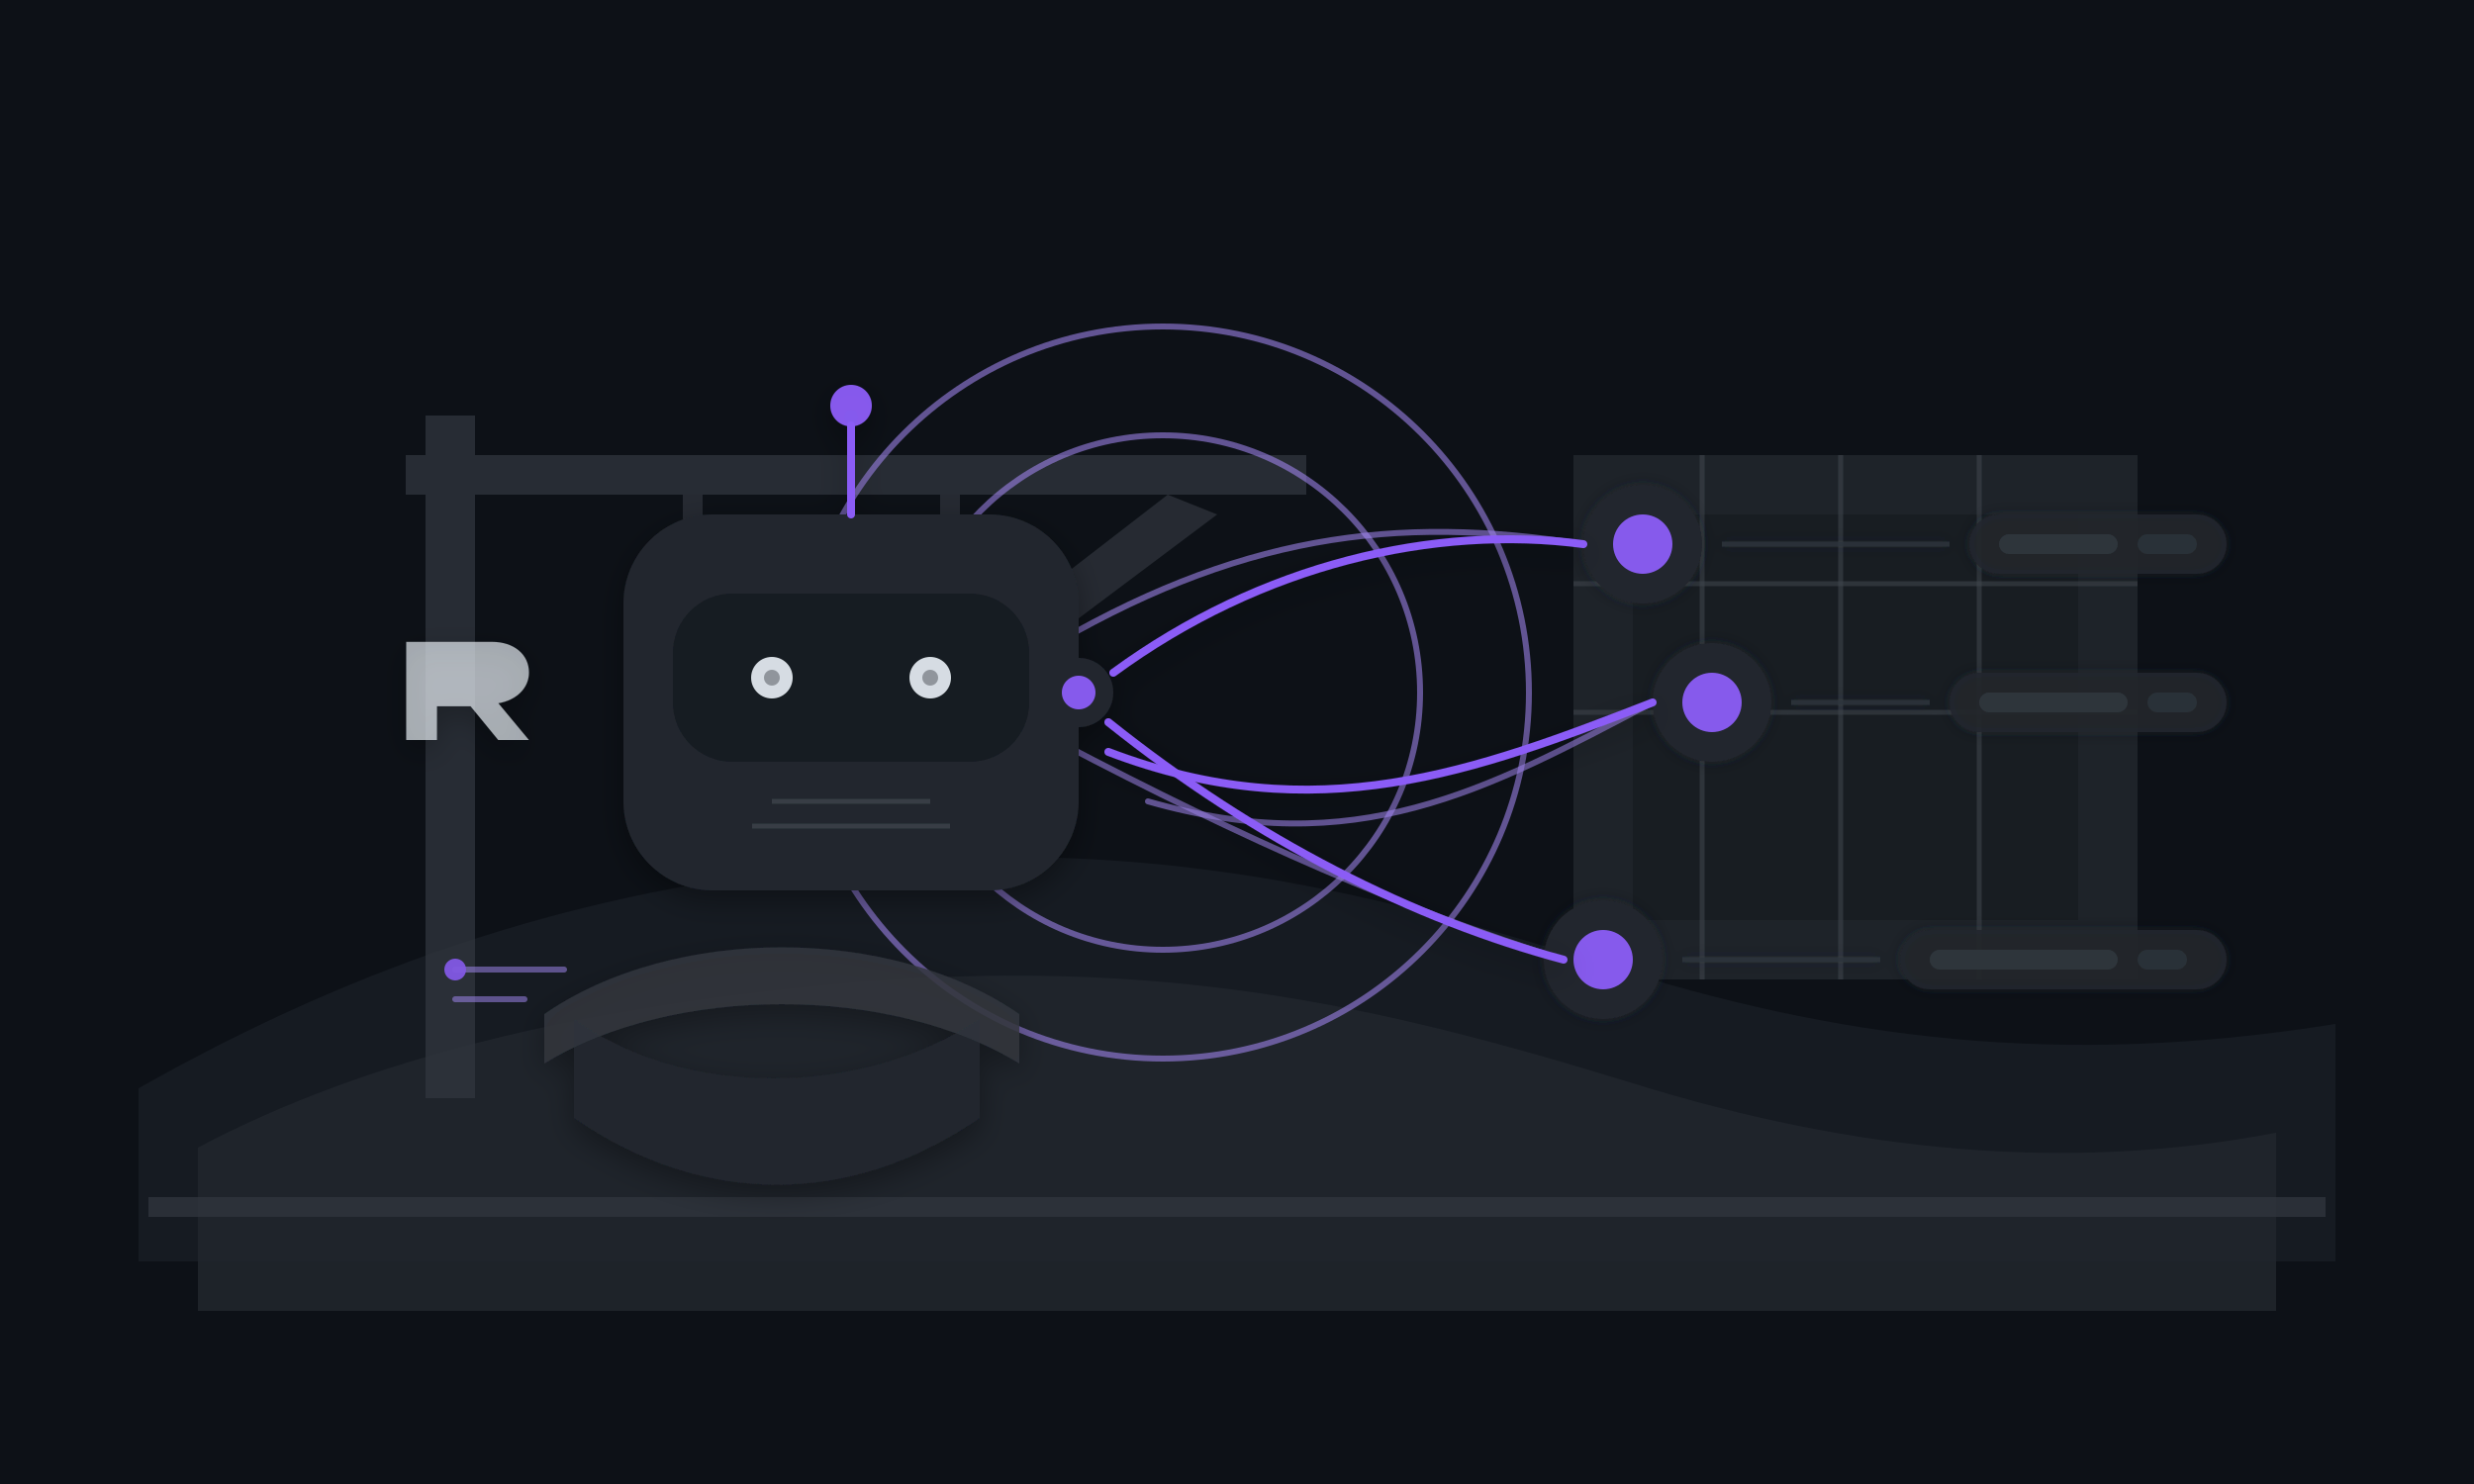
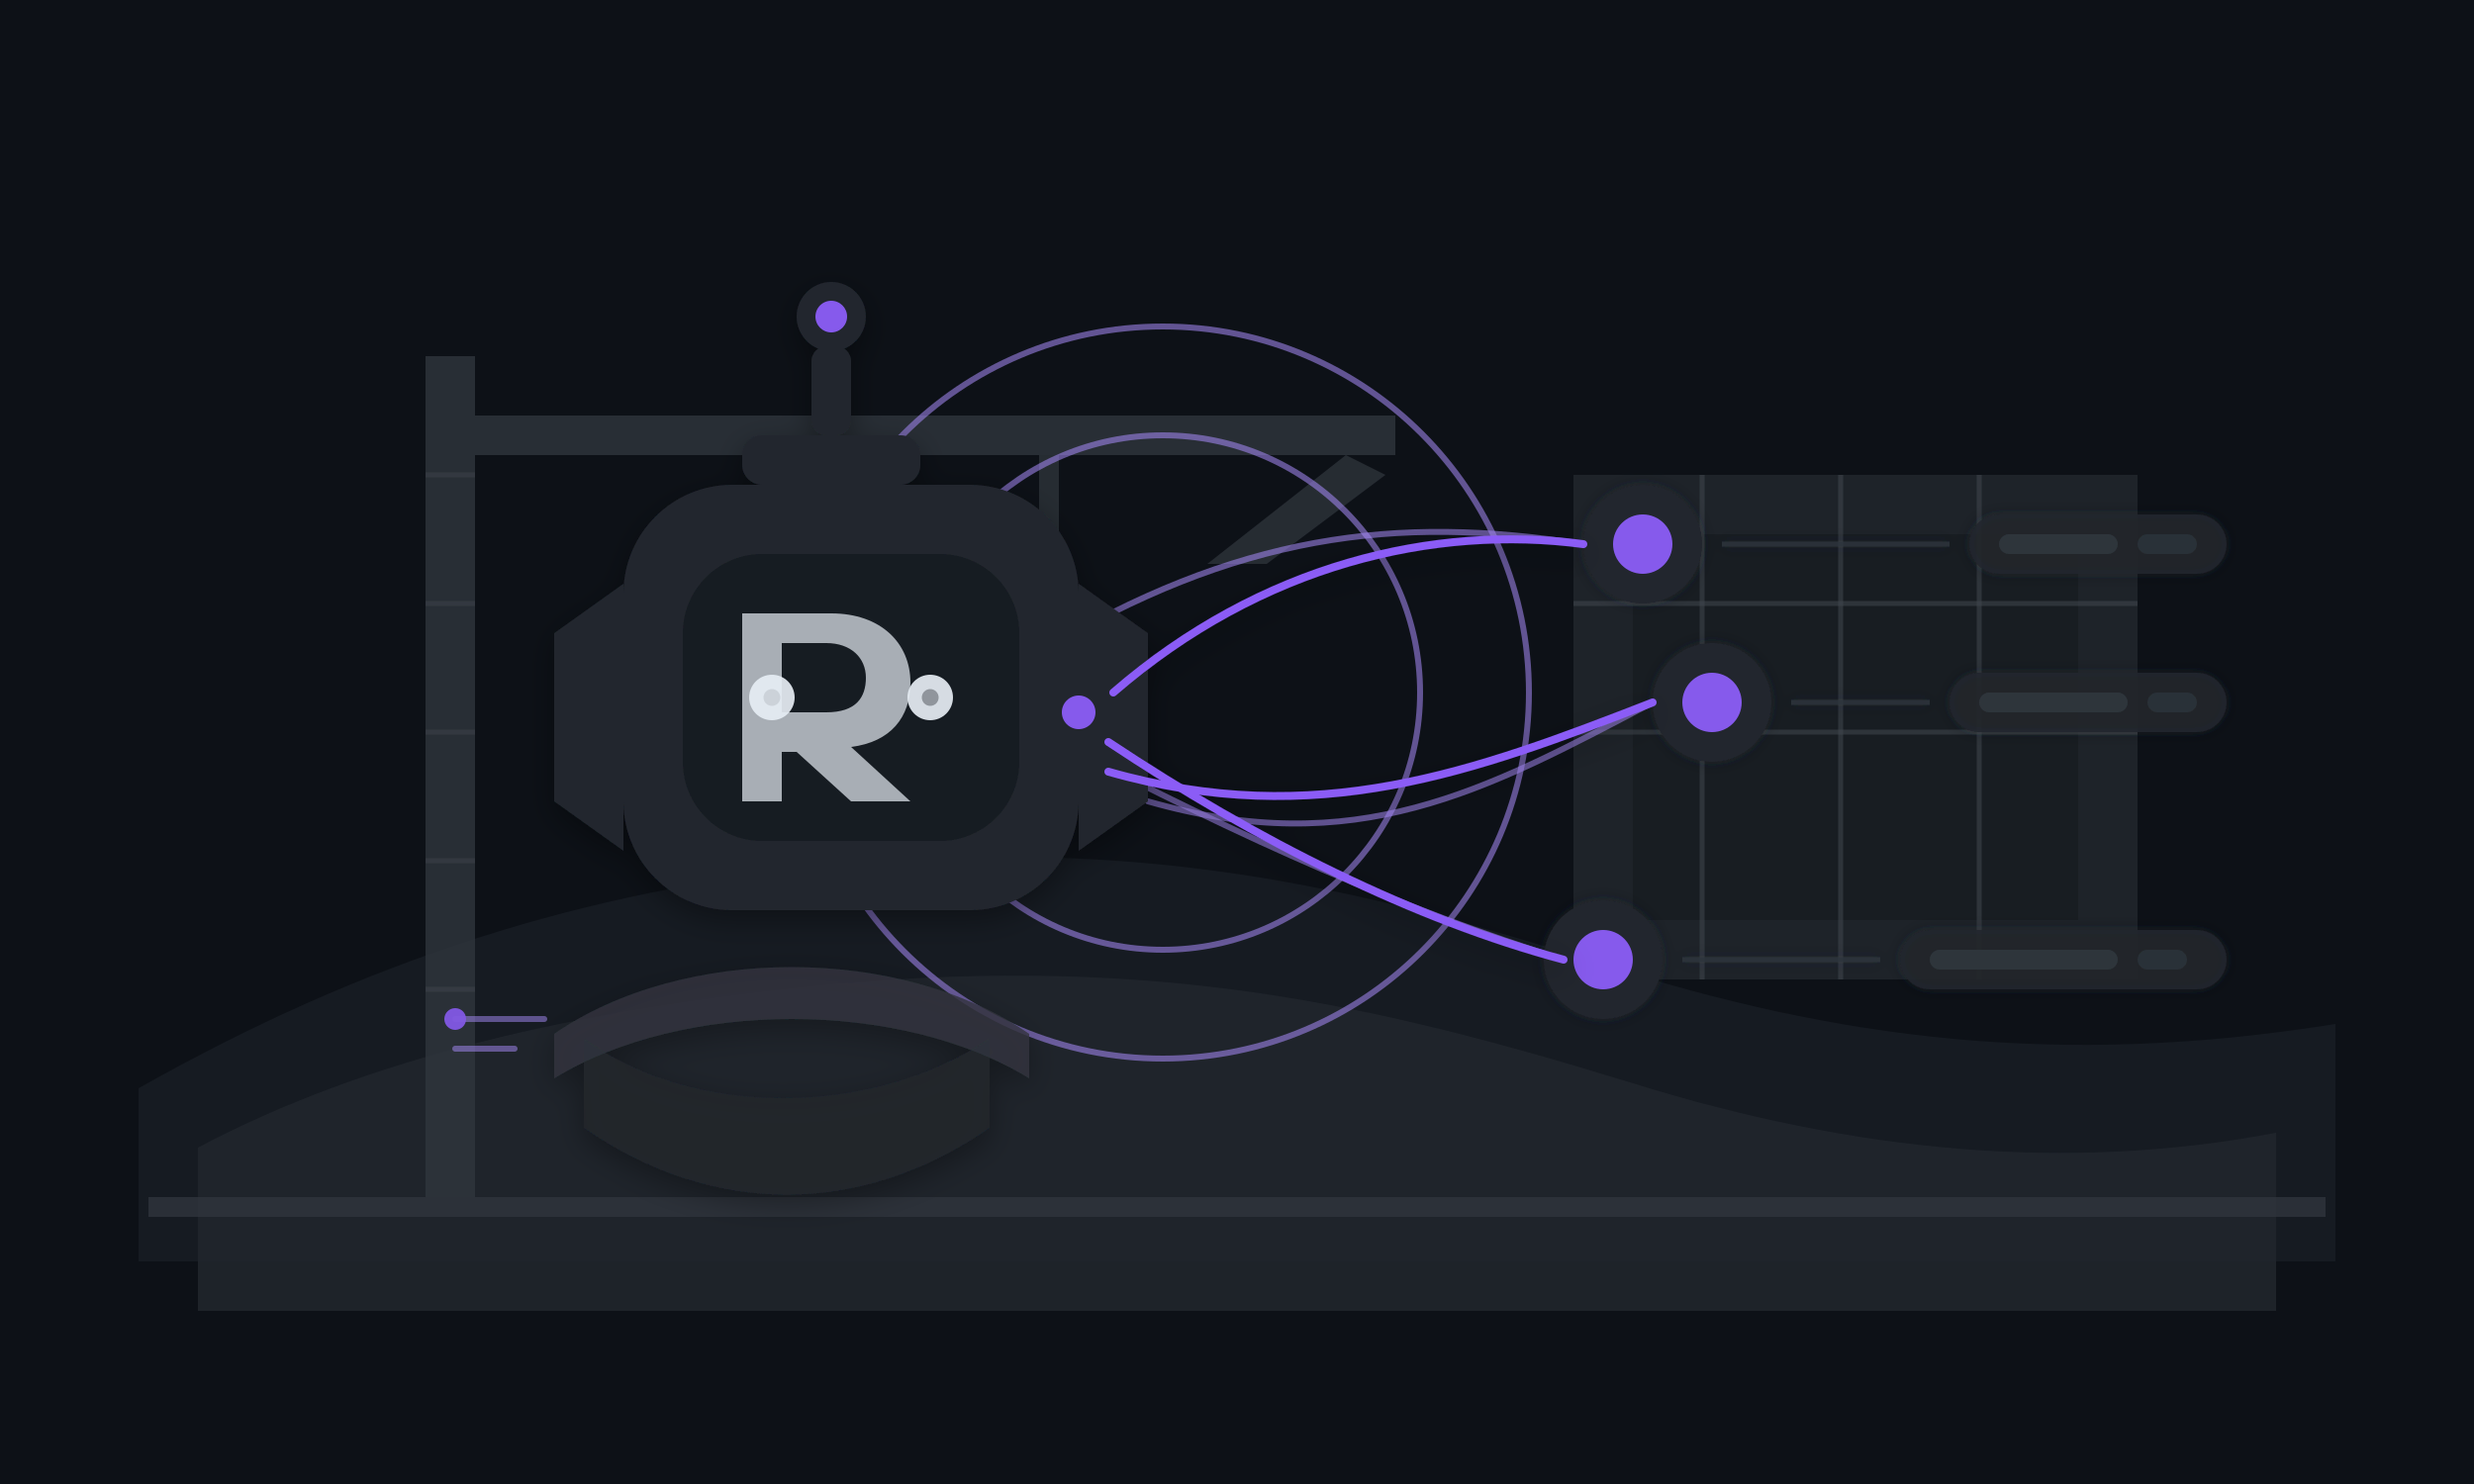
- <svg width="500" height="300" viewBox="0 0 500 300" fill="none" role="img" aria-label="RAPSOBOT welcome illustration (dark)">
+ <svg xmlns="http://www.w3.org/2000/svg" width="500" height="300" viewBox="0 0 500 300" fill="none" role="img" aria-label="RAPSOBOT welcome illustration (dark)">
  <defs>
    <style>
      /* Background */
      .bg   { fill:#0D1117; }
      .g1   { fill:#161B22; }
      .g2   { fill:#21262D; }
      .g3   { fill:#30363D; }
      .g4   { fill:#484F58; opacity:.55; }

      /* Accents */
      .vio  { stroke:#8B5CF6; stroke-width:1.6; stroke-linecap:round; stroke-linejoin:round; }
      .vio2 { stroke:#A78BFA; stroke-width:1.2; stroke-linecap:round; stroke-linejoin:round; opacity:.55; }
      .vio3 { fill:#8B5CF6; opacity:.95; }
      .ice  { fill:#E6EDF3; opacity:.92; }
-       .ice2 { fill:#E6EDF3; opacity:.68; }
+       .ice2 { fill:#E6EDF3; opacity:.70; }

      /* UI-like lines */
      .line { stroke:#30363D; stroke-width:1; opacity:.8; }
      .hair { stroke:#484F58; stroke-width:1; opacity:.55; }
    </style>
    <filter id="softGlow" x="-40%" y="-40%" width="180%" height="180%">
      <feGaussianBlur in="SourceGraphic" stdDeviation="1.6" result="blur" />
      <feColorMatrix in="blur" type="matrix" values="1 0 0 0 0                 0 1 0 0 0                 0 0 1 0 0                 0 0 0 .35 0" />
      <feMerge>
        <feMergeNode />
        <feMergeNode in="SourceGraphic" />
      </feMerge>
    </filter>
    <filter id="panelShadow" x="-20%" y="-20%" width="160%" height="160%">
      <feOffset dx="0" dy="2" />
      <feGaussianBlur stdDeviation="3" result="s" />
      <feColorMatrix in="s" type="matrix" values="0 0 0 0 0                 0 0 0 0 0                 0 0 0 0 0                 0 0 0 .35 0" />
      <feMerge>
        <feMergeNode />
        <feMergeNode in="SourceGraphic" />
      </feMerge>
    </filter>
    <clipPath id="scanClip">
      <rect x="0" y="0" width="500" height="300" rx="0" />
    </clipPath>
  </defs>
  <rect class="bg" x="0" y="0" width="500" height="300" />
-   <g id="site" opacity="1">
+   <g id="site">
    <path class="g1" d="M28 220c46-26 90-40 140-45 62-6 106 4 156 20 47 15 92 21 148 12v48H28v-35z" />
    <path class="g2" d="M40 232c34-18 76-28 128-33 66-6 110 4 162 20 45 14 88 18 130 10v36H40v-33z" opacity=".85" />
    <g opacity=".85">
-       <path class="g2" d="M318 92h114v106H318V92z" />
-       <path class="bg" d="M330 104h90v82h-90v-82z" opacity=".35" />
-       <path class="hair" d="M318 118h114" />
-       <path class="hair" d="M318 144h114" />
-       <path class="hair" d="M344 92v106" />
-       <path class="hair" d="M372 92v106" />
-       <path class="hair" d="M400 92v106" />
-     </g>
-     <g opacity=".75">
-       <path class="g3" d="M86 84h10v138H86V84z" />
-       <path class="g3" d="M82 92h182v8H82v-8z" />
-       <path class="g4" d="M236 100l-44 34h14l40-30-10-4z" />
-       <path class="g4" d="M138 100h4v58h-4z" />
-       <path class="g4" d="M190 100h4v44h-4z" />
+       <path class="g2" d="M318 96h114v102H318V96z" />
+       <path class="bg" d="M330 108h90v78h-90v-78z" opacity=".35" />
+       <path class="hair" d="M318 122h114" />
+       <path class="hair" d="M318 148h114" />
+       <path class="hair" d="M344 96v102" />
+       <path class="hair" d="M372 96v102" />
+       <path class="hair" d="M400 96v102" />
    </g>
    <path class="g3" d="M30 242h440v4H30z" opacity=".75" />
+   </g>
+   <g id="crane" opacity=".78">
+     <path class="g3" d="M86 72h10v170H86V72z" />
+     <path class="hair" d="M86 96h10" />
+     <path class="hair" d="M86 122h10" />
+     <path class="hair" d="M86 148h10" />
+     <path class="hair" d="M86 174h10" />
+     <path class="hair" d="M86 200h10" />
+     <path class="g3" d="M92 84h190v8H92v-8z" />
+     <path class="g4" d="M272 92l-28 22h12l24-18-8-4z" />
+     <path class="g4" d="M210 92h4v38h-4z" />
+     <path class="g4" d="M202 130h20v6h-20z" opacity=".55" />
+     <path class="g4" d="M212 136h2v14h-2z" opacity=".7" />
+     <path class="g4" d="M208 150h10v6h-10z" opacity=".7" />
  </g>
  <g id="orchestration" clip-path="url(#scanClip)">
    <circle cx="235" cy="140" r="74" class="vio2" opacity=".18" />
    <circle cx="235" cy="140" r="52" class="vio2" opacity=".14" />
    <path class="vio2" d="M210 132 C 250 108, 282 104, 320 110" />
    <path class="vio2" d="M214 150 C 252 170, 284 184, 316 194" />
    <path class="vio2" d="M232 162 C 274 174, 300 160, 334 142" />
  </g>
  <g id="agents" filter="url(#softGlow)">
    <circle cx="332" cy="110" r="12" class="g2" />
    <circle cx="332" cy="110" r="6" class="vio3" />
    <path class="line" d="M348 110h46" />
    <rect x="398" y="104" width="52" height="12" rx="6" class="g2" opacity=".9" />
    <rect x="404" y="108" width="24" height="4" rx="2" class="g3" opacity=".9" />
    <rect x="432" y="108" width="12" height="4" rx="2" class="g3" opacity=".65" />
    <circle cx="324" cy="194" r="12" class="g2" />
    <circle cx="324" cy="194" r="6" class="vio3" />
    <path class="line" d="M340 194h40" />
    <rect x="384" y="188" width="66" height="12" rx="6" class="g2" opacity=".9" />
    <rect x="390" y="192" width="38" height="4" rx="2" class="g3" opacity=".9" />
    <rect x="432" y="192" width="10" height="4" rx="2" class="g3" opacity=".65" />
    <circle cx="346" cy="142" r="12" class="g2" />
    <circle cx="346" cy="142" r="6" class="vio3" />
    <path class="line" d="M362 142h28" />
    <rect x="394" y="136" width="56" height="12" rx="6" class="g2" opacity=".9" />
    <rect x="400" y="140" width="30" height="4" rx="2" class="g3" opacity=".9" />
    <rect x="434" y="140" width="10" height="4" rx="2" class="g3" opacity=".65" />
  </g>
  <g id="robot" filter="url(#panelShadow)">
-     <path class="g2" d="M116 206c22 16 58 16 82 0v20c-26 18-56 18-82 0v-20z" opacity=".95" />
-     <path class="g3" d="M110 205c26-18 70-18 96 0v10c-26-16-70-16-96 0v-10z" opacity=".85" />
-     <rect x="126" y="104" width="92" height="76" rx="18" class="g2" />
-     <rect x="136" y="120" width="72" height="34" rx="12" class="g1" opacity=".95" />
-     <circle cx="156" cy="137" r="4.2" class="ice" />
-     <circle cx="188" cy="137" r="4.2" class="ice" />
-     <circle cx="156" cy="137" r="1.6" class="bg" opacity=".35" />
-     <circle cx="188" cy="137" r="1.6" class="bg" opacity=".35" />
-     <path class="hair" d="M156 162h32" />
-     <path class="hair" d="M152 167h40" opacity=".45" />
-     <path class="vio" d="M172 104V86" />
-     <circle cx="172" cy="82" r="4.2" class="vio3" />
-     <path class="ice2" d="M165 148h18c7 0 12 4 12 10 0 5-4 9-10 10l10 12h-10l-9-11h-11v11h-10v-32z" transform="translate(-14 38) scale(.62)" />
-     <circle cx="218" cy="140" r="7" class="g2" />
-     <circle cx="218" cy="140" r="3.4" class="vio3" />
-     <path class="vio" d="M225 136 C 255 114, 290 106, 320 110" />
-     <path class="vio" d="M224 146 C 254 170, 286 186, 316 194" />
-     <path class="vio" d="M224 152 C 266 168, 298 156, 334 142" />
+     <path class="g2" d="M118 210c22 16 58 16 82 0v18c-26 18-56 18-82 0v-18z" opacity=".92" />
+     <path class="g3" d="M112 209c26-18 70-18 96 0v9c-26-16-70-16-96 0v-9z" opacity=".82" />
+     <rect x="150" y="88" width="36" height="10" rx="4" class="g2" />
+     <rect x="164" y="70" width="8" height="18" rx="3" class="g2" />
+     <circle cx="168" cy="64" r="7" class="g2" />
+     <circle cx="168" cy="64" r="3.2" class="vio3" opacity=".55" />
+     <rect x="126" y="98" width="92" height="86" rx="22" class="g2" />
+     <path class="g2" d="M126 118l-14 10v34l14 10v-54z" />
+     <path class="g2" d="M218 118l14 10v34l-14 10v-54z" />
+     <rect x="138" y="112" width="68" height="58" rx="16" class="g1" opacity=".92" />
+     <circle cx="156" cy="141" r="4.6" class="ice" />
+     <circle cx="188" cy="141" r="4.6" class="ice" />
+     <circle cx="156" cy="141" r="1.7" class="bg" opacity=".35" />
+     <circle cx="188" cy="141" r="1.7" class="bg" opacity=".35" />
+     <path class="ice2" d="M150 162v-38h18c10 0 16 6 16 14 0 7-4 12-12 13l12 11h-12l-11-10h-3v10h-8zm8-18h9c6 0 8-3 8-7 0-4-3-7-8-7h-9v14z" />
+     <circle cx="218" cy="144" r="7" class="g2" />
+     <circle cx="218" cy="144" r="3.4" class="vio3" />
+     <path class="vio" d="M225 140 C 255 114, 290 106, 320 110" />
+     <path class="vio" d="M224 150 C 254 170, 286 186, 316 194" />
+     <path class="vio" d="M224 156 C 266 168, 298 156, 334 142" />
  </g>
  <g id="hints" opacity=".9">
-     <path class="vio2" d="M92 196h22" />
-     <path class="vio2" d="M92 202h14" />
-     <circle cx="92" cy="196" r="2.2" class="vio3" opacity=".6" />
+     <path class="vio2" d="M92 206h18" />
+     <path class="vio2" d="M92 212h12" />
+     <circle cx="92" cy="206" r="2.2" class="vio3" opacity=".55" />
  </g>
</svg>
